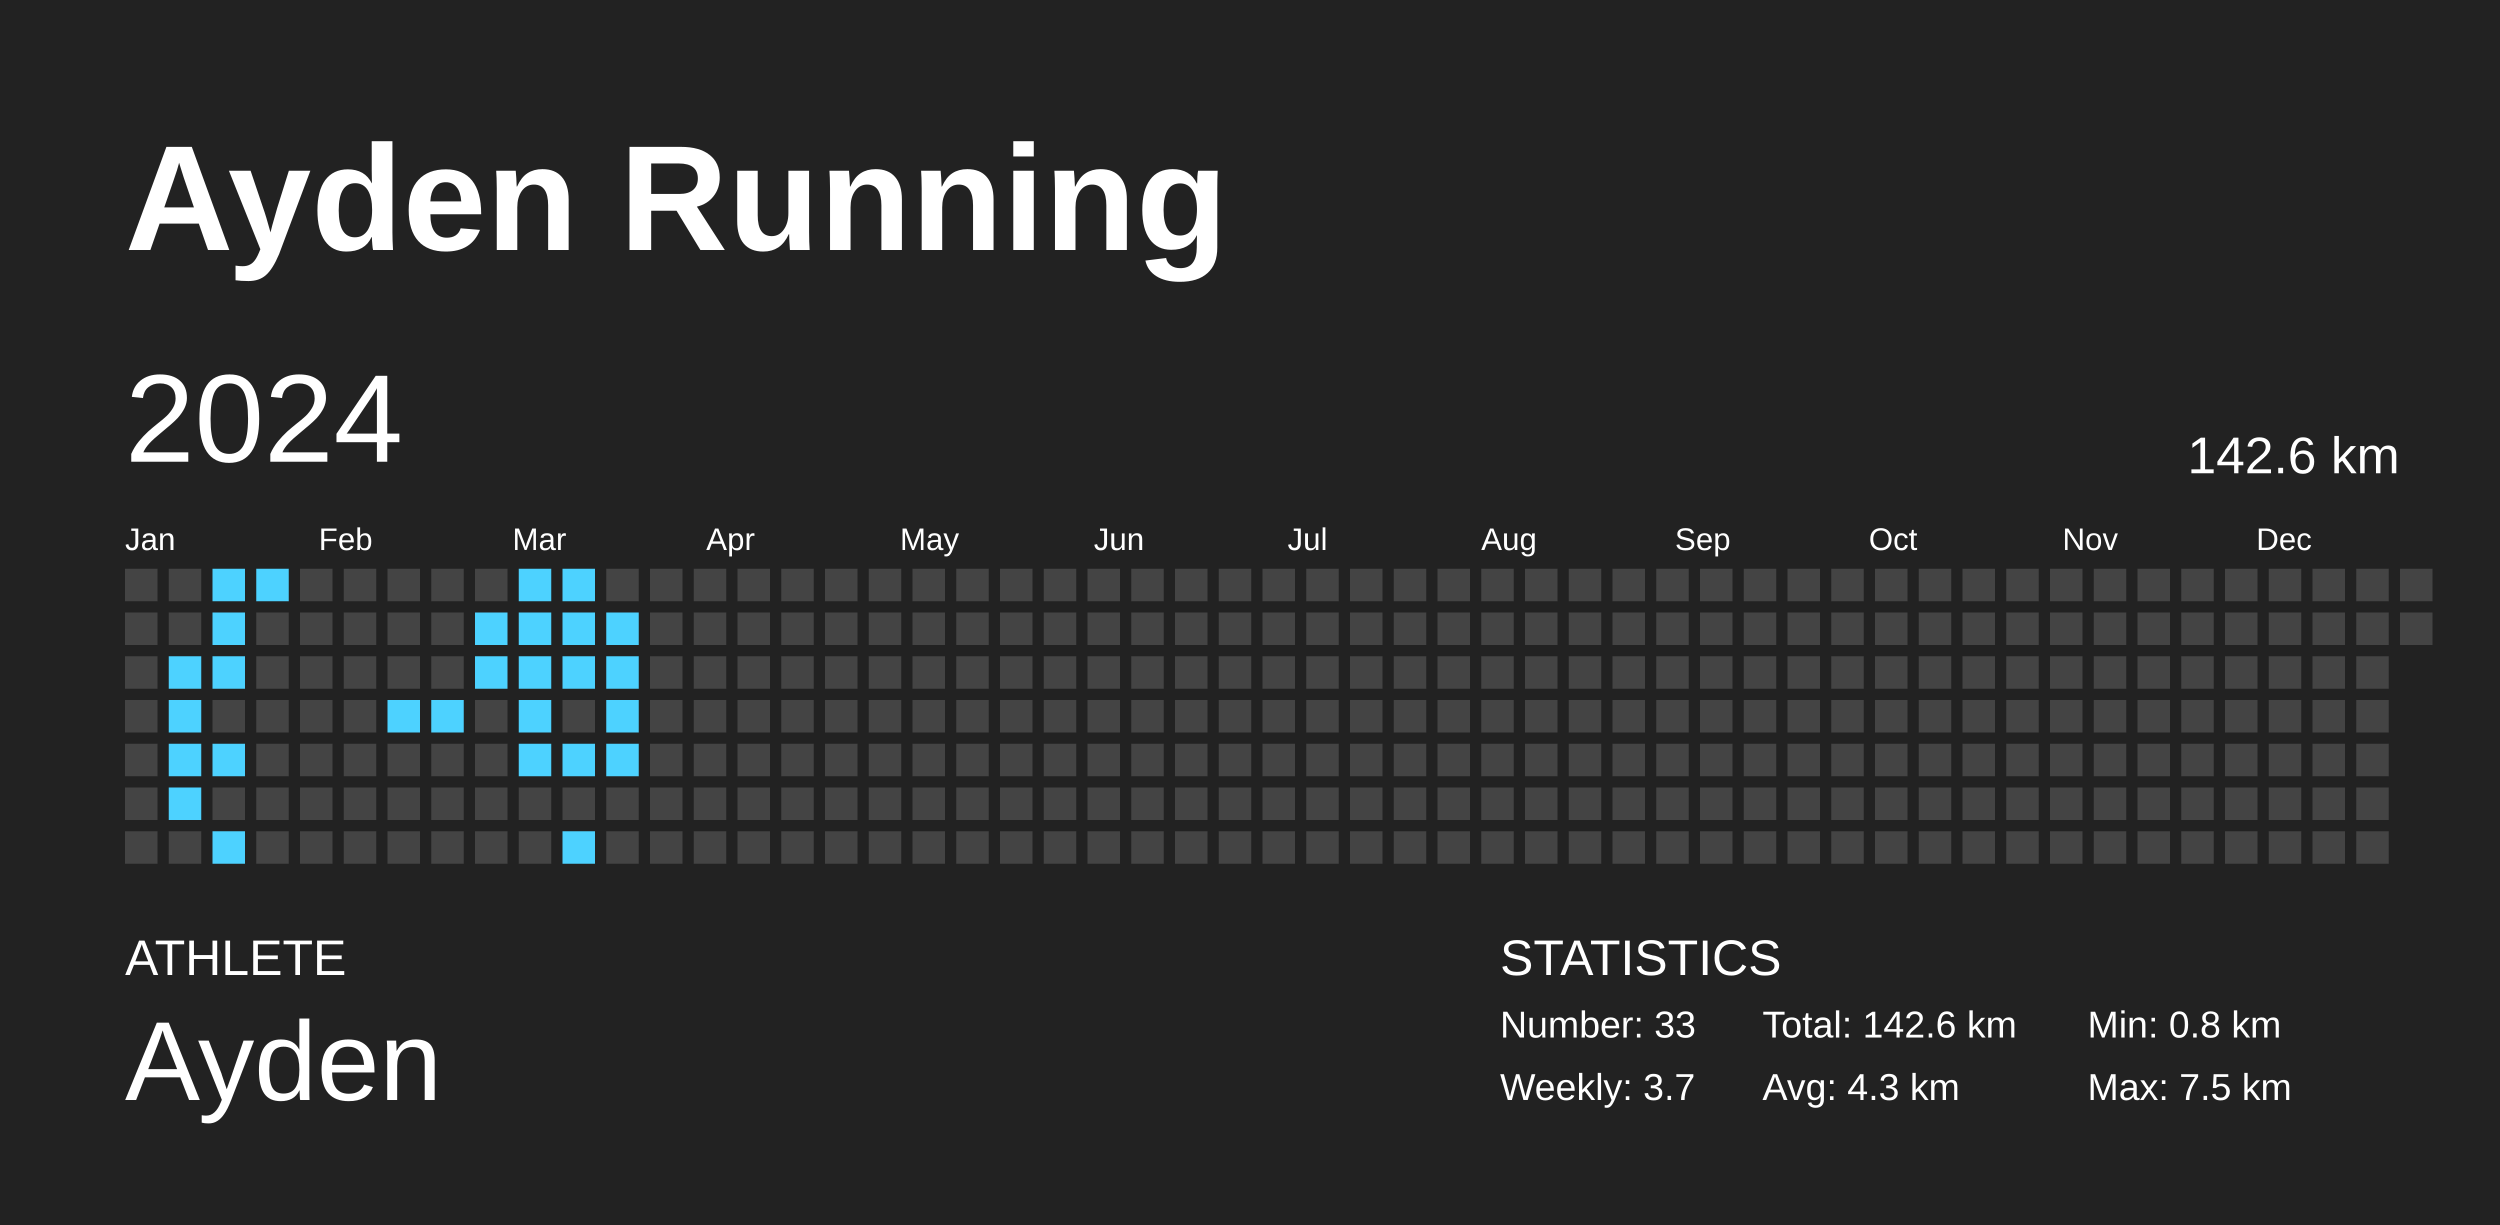
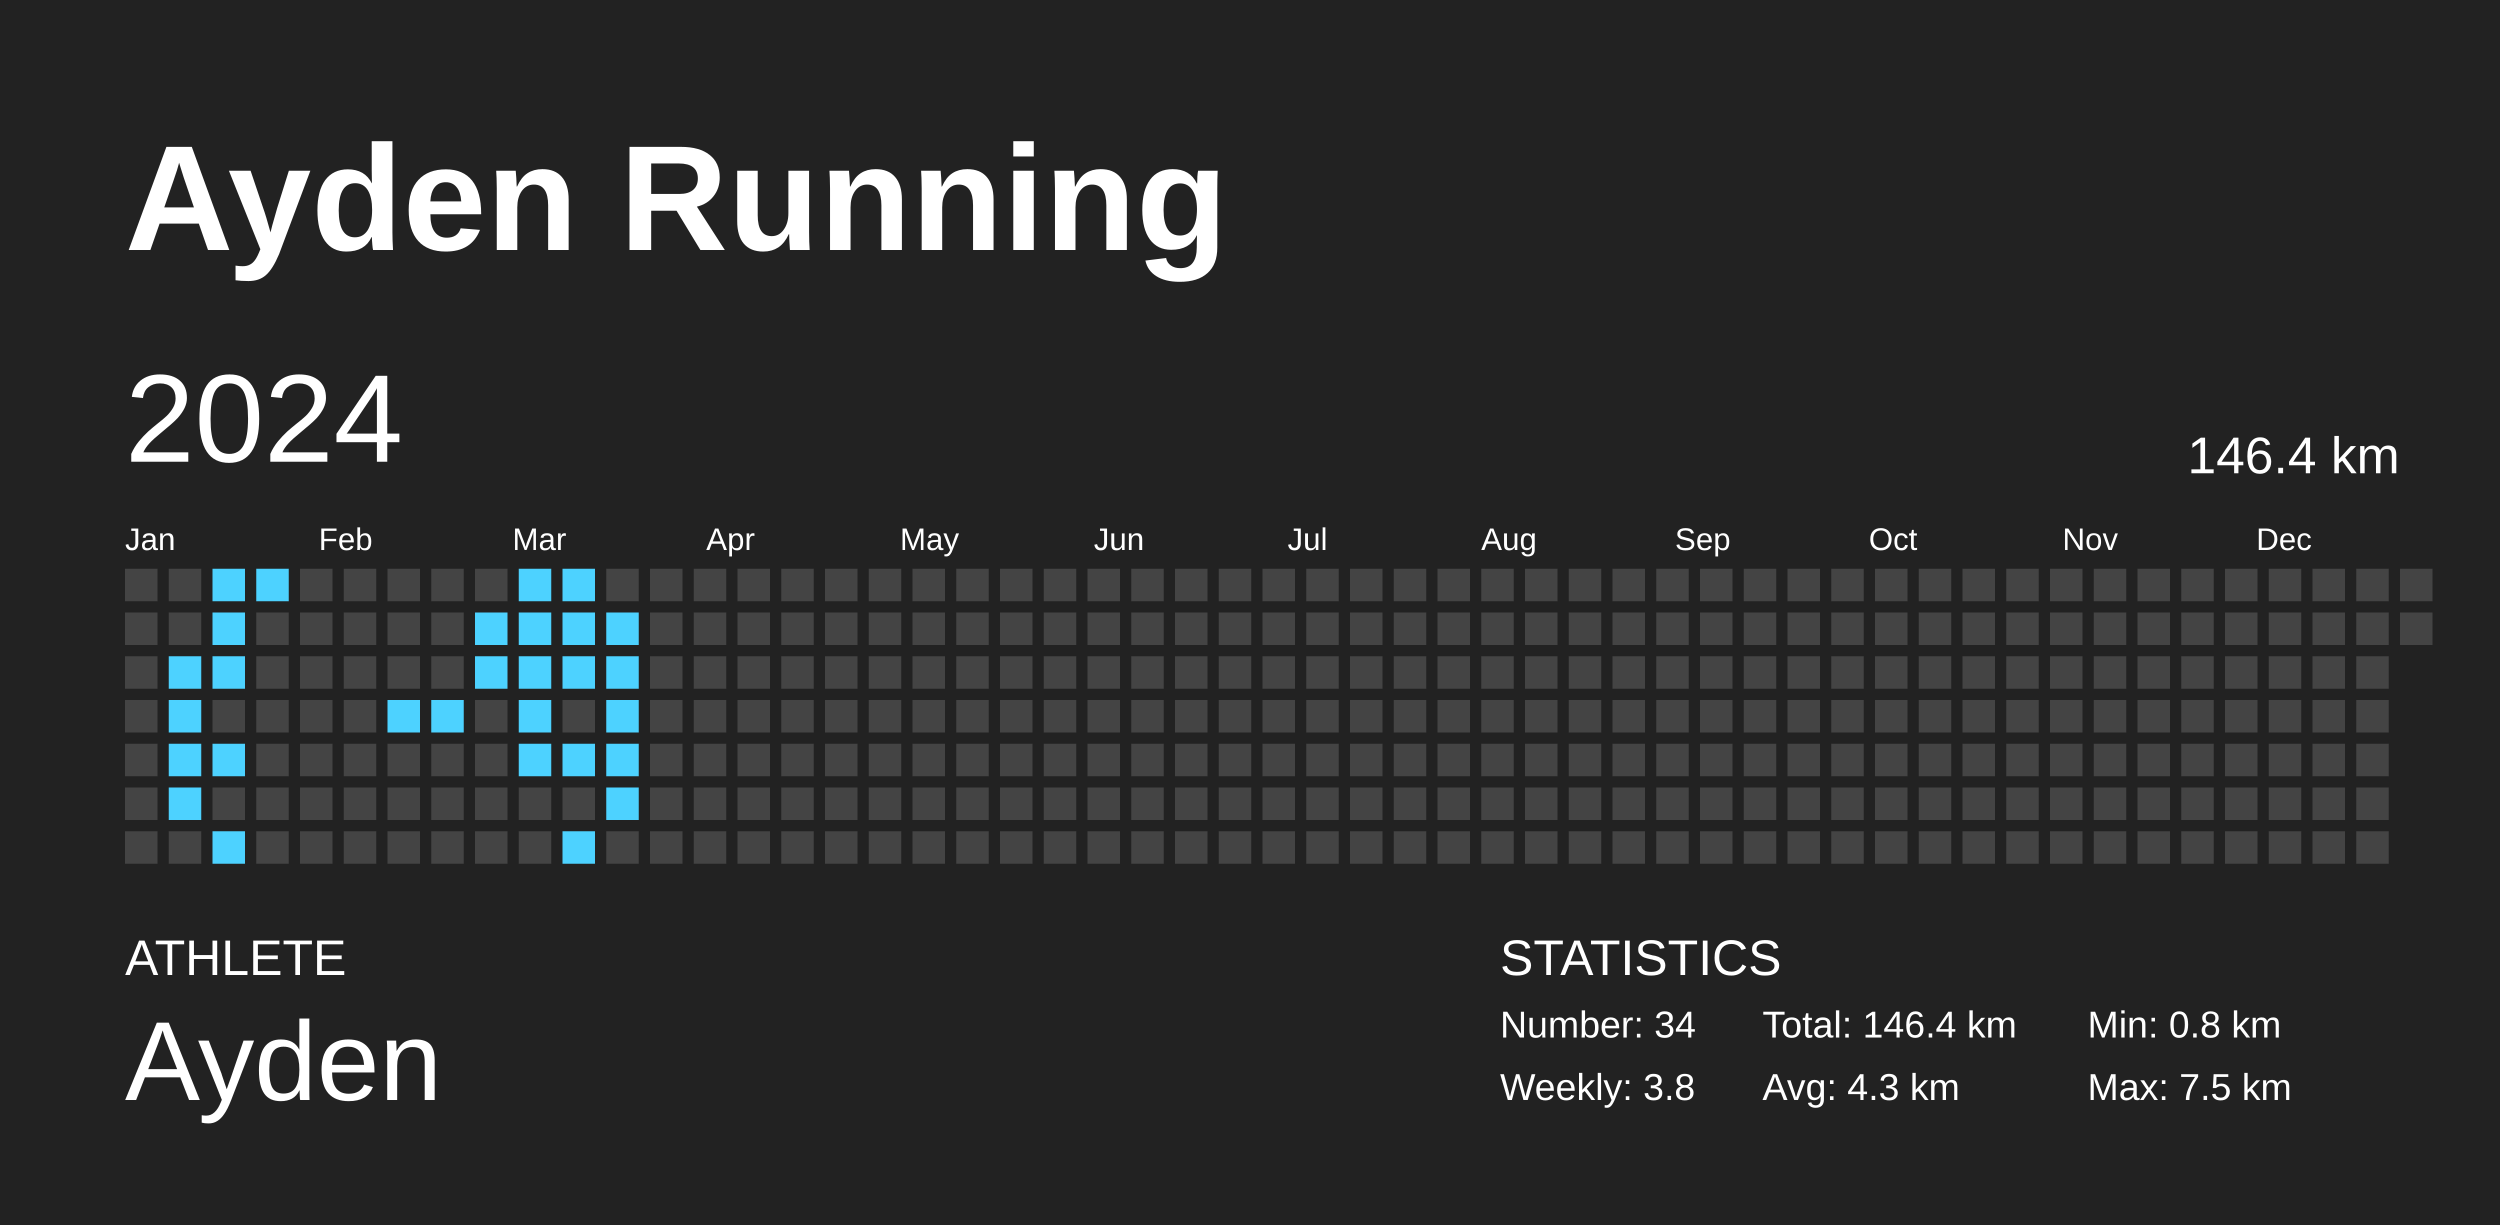
<svg xmlns="http://www.w3.org/2000/svg" baseProfile="full" height="98mm" version="1.1" viewBox="0,0,200,98" width="200mm">
  <defs />
  <rect fill="#222222" height="98" width="200" x="0" y="0" />
  <text fill="#FFFFFF" style="font-size:12px; font-family:Arial; font-weight:bold;" x="10" y="20">Ayden Running</text>
  <text fill="#FFFFFF" style="font-size:4px; font-family:Arial" x="10" y="78">ATHLETE</text>
  <text fill="#FFFFFF" style="font-size:9px; font-family:Arial" x="10" y="88">Ayden</text>
  <text fill="#FFFFFF" style="font-size:4px; font-family:Arial" x="120" y="78">STATISTICS</text>
-   <text fill="#FFFFFF" style="font-size:3px; font-family:Arial" x="120" y="83">Number: 33</text>
-   <text fill="#FFFFFF" style="font-size:3px; font-family:Arial" x="120" y="88">Weekly: 3.7</text>
-   <text fill="#FFFFFF" style="font-size:3px; font-family:Arial" x="141" y="83">Total: 142.6 km</text>
+   <text fill="#FFFFFF" style="font-size:3px; font-family:Arial" x="120" y="83">Number: 34</text>
+   <text fill="#FFFFFF" style="font-size:3px; font-family:Arial" x="120" y="88">Weekly: 3.8</text>
+   <text fill="#FFFFFF" style="font-size:3px; font-family:Arial" x="141" y="83">Total: 146.4 km</text>
  <text fill="#FFFFFF" style="font-size:3px; font-family:Arial" x="141" y="88">Avg: 4.3 km</text>
  <text fill="#FFFFFF" style="font-size:3px; font-family:Arial" x="167" y="83">Min: 0.8 km</text>
  <text fill="#FFFFFF" style="font-size:3px; font-family:Arial" x="167" y="88">Max: 7.5 km</text>
  <text dominant-baseline="hanging" fill="#FFFFFF" style="font-size:10.0px; font-family:Arial;" x="10" y="30">2024</text>
-   <text dominant-baseline="hanging" fill="#FFFFFF" style="font-size:4.125px; font-family:Arial;" x="175" y="35">142.6 km</text>
+   <text dominant-baseline="hanging" fill="#FFFFFF" style="font-size:4.125px; font-family:Arial;" x="175" y="35">146.4 km</text>
  <text fill="#FFFFFF" style="font-size:2.5px; font-family:Arial" x="10.0" y="44">Jan</text>
  <text fill="#FFFFFF" style="font-size:2.5px; font-family:Arial" x="25.5" y="44">Feb</text>
  <text fill="#FFFFFF" style="font-size:2.5px; font-family:Arial" x="41.0" y="44">Mar</text>
  <text fill="#FFFFFF" style="font-size:2.5px; font-family:Arial" x="56.5" y="44">Apr</text>
  <text fill="#FFFFFF" style="font-size:2.5px; font-family:Arial" x="72.0" y="44">May</text>
  <text fill="#FFFFFF" style="font-size:2.5px; font-family:Arial" x="87.5" y="44">Jun</text>
  <text fill="#FFFFFF" style="font-size:2.5px; font-family:Arial" x="103.0" y="44">Jul</text>
  <text fill="#FFFFFF" style="font-size:2.5px; font-family:Arial" x="118.5" y="44">Aug</text>
  <text fill="#FFFFFF" style="font-size:2.5px; font-family:Arial" x="134.0" y="44">Sep</text>
  <text fill="#FFFFFF" style="font-size:2.5px; font-family:Arial" x="149.5" y="44">Oct</text>
  <text fill="#FFFFFF" style="font-size:2.5px; font-family:Arial" x="165.0" y="44">Nov</text>
  <text fill="#FFFFFF" style="font-size:2.5px; font-family:Arial" x="180.5" y="44">Dec</text>
  <rect fill="#444444" height="2.6" width="2.6" x="10.0" y="45.5" />
  <rect fill="#444444" height="2.6" width="2.6" x="10.0" y="49.0" />
  <rect fill="#444444" height="2.6" width="2.6" x="10.0" y="52.5" />
  <rect fill="#444444" height="2.6" width="2.6" x="10.0" y="56.0" />
  <rect fill="#444444" height="2.6" width="2.6" x="10.0" y="59.5" />
  <rect fill="#444444" height="2.6" width="2.6" x="10.0" y="63.0" />
  <rect fill="#444444" height="2.6" width="2.6" x="10.0" y="66.5" />
  <rect fill="#444444" height="2.6" width="2.6" x="13.5" y="45.5" />
  <rect fill="#444444" height="2.6" width="2.6" x="13.5" y="49.0" />
  <rect fill="#4dd2ff" height="2.6" width="2.6" x="13.5" y="52.5" />
  <rect fill="#4dd2ff" height="2.6" width="2.6" x="13.5" y="56.0" />
  <rect fill="#4dd2ff" height="2.6" width="2.6" x="13.5" y="59.5" />
  <rect fill="#4dd2ff" height="2.6" width="2.6" x="13.5" y="63.0" />
  <rect fill="#444444" height="2.6" width="2.6" x="13.5" y="66.5" />
  <rect fill="#4dd2ff" height="2.6" width="2.6" x="17.0" y="45.5" />
  <rect fill="#4dd2ff" height="2.6" width="2.6" x="17.0" y="49.0" />
  <rect fill="#4dd2ff" height="2.6" width="2.6" x="17.0" y="52.5" />
  <rect fill="#444444" height="2.6" width="2.6" x="17.0" y="56.0" />
  <rect fill="#4dd2ff" height="2.6" width="2.6" x="17.0" y="59.5" />
  <rect fill="#444444" height="2.6" width="2.6" x="17.0" y="63.0" />
  <rect fill="#4dd2ff" height="2.6" width="2.6" x="17.0" y="66.5" />
  <rect fill="#4dd2ff" height="2.6" width="2.6" x="20.5" y="45.5" />
  <rect fill="#444444" height="2.6" width="2.6" x="20.5" y="49.0" />
  <rect fill="#444444" height="2.6" width="2.6" x="20.5" y="52.5" />
  <rect fill="#444444" height="2.6" width="2.6" x="20.5" y="56.0" />
  <rect fill="#444444" height="2.6" width="2.6" x="20.5" y="59.5" />
  <rect fill="#444444" height="2.6" width="2.6" x="20.5" y="63.0" />
  <rect fill="#444444" height="2.6" width="2.6" x="20.5" y="66.5" />
  <rect fill="#444444" height="2.6" width="2.6" x="24.0" y="45.5" />
  <rect fill="#444444" height="2.6" width="2.6" x="24.0" y="49.0" />
  <rect fill="#444444" height="2.6" width="2.6" x="24.0" y="52.5" />
  <rect fill="#444444" height="2.6" width="2.6" x="24.0" y="56.0" />
  <rect fill="#444444" height="2.6" width="2.6" x="24.0" y="59.5" />
  <rect fill="#444444" height="2.6" width="2.6" x="24.0" y="63.0" />
  <rect fill="#444444" height="2.6" width="2.6" x="24.0" y="66.5" />
  <rect fill="#444444" height="2.6" width="2.6" x="27.5" y="45.5" />
  <rect fill="#444444" height="2.6" width="2.6" x="27.5" y="49.0" />
  <rect fill="#444444" height="2.6" width="2.6" x="27.5" y="52.5" />
  <rect fill="#444444" height="2.6" width="2.6" x="27.5" y="56.0" />
  <rect fill="#444444" height="2.6" width="2.6" x="27.5" y="59.5" />
  <rect fill="#444444" height="2.6" width="2.6" x="27.5" y="63.0" />
  <rect fill="#444444" height="2.6" width="2.6" x="27.5" y="66.5" />
  <rect fill="#444444" height="2.6" width="2.6" x="31.0" y="45.5" />
  <rect fill="#444444" height="2.6" width="2.6" x="31.0" y="49.0" />
  <rect fill="#444444" height="2.6" width="2.6" x="31.0" y="52.5" />
  <rect fill="#4dd2ff" height="2.6" width="2.6" x="31.0" y="56.0" />
  <rect fill="#444444" height="2.6" width="2.6" x="31.0" y="59.5" />
  <rect fill="#444444" height="2.6" width="2.6" x="31.0" y="63.0" />
  <rect fill="#444444" height="2.6" width="2.6" x="31.0" y="66.5" />
  <rect fill="#444444" height="2.6" width="2.6" x="34.5" y="45.5" />
  <rect fill="#444444" height="2.6" width="2.6" x="34.5" y="49.0" />
  <rect fill="#444444" height="2.6" width="2.6" x="34.5" y="52.5" />
  <rect fill="#4dd2ff" height="2.6" width="2.6" x="34.5" y="56.0" />
  <rect fill="#444444" height="2.6" width="2.6" x="34.5" y="59.5" />
  <rect fill="#444444" height="2.6" width="2.6" x="34.5" y="63.0" />
  <rect fill="#444444" height="2.6" width="2.6" x="34.5" y="66.5" />
  <rect fill="#444444" height="2.6" width="2.6" x="38.0" y="45.5" />
  <rect fill="#4dd2ff" height="2.6" width="2.6" x="38.0" y="49.0" />
  <rect fill="#4dd2ff" height="2.6" width="2.6" x="38.0" y="52.5" />
  <rect fill="#444444" height="2.6" width="2.6" x="38.0" y="56.0" />
  <rect fill="#444444" height="2.6" width="2.6" x="38.0" y="59.5" />
  <rect fill="#444444" height="2.6" width="2.6" x="38.0" y="63.0" />
  <rect fill="#444444" height="2.6" width="2.6" x="38.0" y="66.5" />
  <rect fill="#4dd2ff" height="2.6" width="2.6" x="41.5" y="45.5" />
  <rect fill="#4dd2ff" height="2.6" width="2.6" x="41.5" y="49.0" />
  <rect fill="#4dd2ff" height="2.6" width="2.6" x="41.5" y="52.5" />
  <rect fill="#4dd2ff" height="2.6" width="2.6" x="41.5" y="56.0" />
  <rect fill="#4dd2ff" height="2.6" width="2.6" x="41.5" y="59.5" />
  <rect fill="#444444" height="2.6" width="2.6" x="41.5" y="63.0" />
  <rect fill="#444444" height="2.6" width="2.6" x="41.5" y="66.5" />
  <rect fill="#4dd2ff" height="2.6" width="2.6" x="45.0" y="45.5" />
  <rect fill="#4dd2ff" height="2.6" width="2.6" x="45.0" y="49.0" />
  <rect fill="#4dd2ff" height="2.6" width="2.6" x="45.0" y="52.5" />
  <rect fill="#444444" height="2.6" width="2.6" x="45.0" y="56.0" />
  <rect fill="#4dd2ff" height="2.6" width="2.6" x="45.0" y="59.5" />
  <rect fill="#444444" height="2.6" width="2.6" x="45.0" y="63.0" />
  <rect fill="#4dd2ff" height="2.6" width="2.6" x="45.0" y="66.5" />
  <rect fill="#444444" height="2.6" width="2.6" x="48.5" y="45.5" />
  <rect fill="#4dd2ff" height="2.6" width="2.6" x="48.5" y="49.0" />
  <rect fill="#4dd2ff" height="2.6" width="2.6" x="48.5" y="52.5" />
  <rect fill="#4dd2ff" height="2.6" width="2.6" x="48.5" y="56.0" />
  <rect fill="#4dd2ff" height="2.6" width="2.6" x="48.5" y="59.5" />
-   <rect fill="#444444" height="2.6" width="2.6" x="48.5" y="63.0" />
+   <rect fill="#4dd2ff" height="2.6" width="2.6" x="48.5" y="63.0" />
  <rect fill="#444444" height="2.6" width="2.6" x="48.5" y="66.5" />
  <rect fill="#444444" height="2.6" width="2.6" x="52.0" y="45.5" />
  <rect fill="#444444" height="2.6" width="2.6" x="52.0" y="49.0" />
  <rect fill="#444444" height="2.6" width="2.6" x="52.0" y="52.5" />
  <rect fill="#444444" height="2.6" width="2.6" x="52.0" y="56.0" />
  <rect fill="#444444" height="2.6" width="2.6" x="52.0" y="59.5" />
  <rect fill="#444444" height="2.6" width="2.6" x="52.0" y="63.0" />
  <rect fill="#444444" height="2.6" width="2.6" x="52.0" y="66.5" />
  <rect fill="#444444" height="2.6" width="2.6" x="55.5" y="45.5" />
  <rect fill="#444444" height="2.6" width="2.6" x="55.5" y="49.0" />
  <rect fill="#444444" height="2.6" width="2.6" x="55.5" y="52.5" />
  <rect fill="#444444" height="2.6" width="2.6" x="55.5" y="56.0" />
  <rect fill="#444444" height="2.6" width="2.6" x="55.5" y="59.5" />
  <rect fill="#444444" height="2.6" width="2.6" x="55.5" y="63.0" />
  <rect fill="#444444" height="2.6" width="2.6" x="55.5" y="66.5" />
  <rect fill="#444444" height="2.6" width="2.6" x="59.0" y="45.5" />
  <rect fill="#444444" height="2.6" width="2.6" x="59.0" y="49.0" />
  <rect fill="#444444" height="2.6" width="2.6" x="59.0" y="52.5" />
  <rect fill="#444444" height="2.6" width="2.6" x="59.0" y="56.0" />
  <rect fill="#444444" height="2.6" width="2.6" x="59.0" y="59.5" />
  <rect fill="#444444" height="2.6" width="2.6" x="59.0" y="63.0" />
  <rect fill="#444444" height="2.6" width="2.6" x="59.0" y="66.5" />
  <rect fill="#444444" height="2.6" width="2.6" x="62.5" y="45.5" />
  <rect fill="#444444" height="2.6" width="2.6" x="62.5" y="49.0" />
  <rect fill="#444444" height="2.6" width="2.6" x="62.5" y="52.5" />
  <rect fill="#444444" height="2.6" width="2.6" x="62.5" y="56.0" />
  <rect fill="#444444" height="2.6" width="2.6" x="62.5" y="59.5" />
  <rect fill="#444444" height="2.6" width="2.6" x="62.5" y="63.0" />
  <rect fill="#444444" height="2.6" width="2.6" x="62.5" y="66.5" />
  <rect fill="#444444" height="2.6" width="2.6" x="66.0" y="45.5" />
  <rect fill="#444444" height="2.6" width="2.6" x="66.0" y="49.0" />
  <rect fill="#444444" height="2.6" width="2.6" x="66.0" y="52.5" />
  <rect fill="#444444" height="2.6" width="2.6" x="66.0" y="56.0" />
  <rect fill="#444444" height="2.6" width="2.6" x="66.0" y="59.5" />
  <rect fill="#444444" height="2.6" width="2.6" x="66.0" y="63.0" />
  <rect fill="#444444" height="2.6" width="2.6" x="66.0" y="66.5" />
  <rect fill="#444444" height="2.6" width="2.6" x="69.5" y="45.5" />
  <rect fill="#444444" height="2.6" width="2.6" x="69.5" y="49.0" />
  <rect fill="#444444" height="2.6" width="2.6" x="69.5" y="52.5" />
  <rect fill="#444444" height="2.6" width="2.6" x="69.5" y="56.0" />
  <rect fill="#444444" height="2.6" width="2.6" x="69.5" y="59.5" />
  <rect fill="#444444" height="2.6" width="2.6" x="69.5" y="63.0" />
  <rect fill="#444444" height="2.6" width="2.6" x="69.5" y="66.5" />
  <rect fill="#444444" height="2.6" width="2.6" x="73.0" y="45.5" />
  <rect fill="#444444" height="2.6" width="2.6" x="73.0" y="49.0" />
  <rect fill="#444444" height="2.6" width="2.6" x="73.0" y="52.5" />
  <rect fill="#444444" height="2.6" width="2.6" x="73.0" y="56.0" />
  <rect fill="#444444" height="2.6" width="2.6" x="73.0" y="59.5" />
  <rect fill="#444444" height="2.6" width="2.6" x="73.0" y="63.0" />
  <rect fill="#444444" height="2.6" width="2.6" x="73.0" y="66.5" />
  <rect fill="#444444" height="2.6" width="2.6" x="76.5" y="45.5" />
  <rect fill="#444444" height="2.6" width="2.6" x="76.5" y="49.0" />
  <rect fill="#444444" height="2.6" width="2.6" x="76.5" y="52.5" />
  <rect fill="#444444" height="2.6" width="2.6" x="76.5" y="56.0" />
  <rect fill="#444444" height="2.6" width="2.6" x="76.5" y="59.5" />
  <rect fill="#444444" height="2.6" width="2.6" x="76.5" y="63.0" />
  <rect fill="#444444" height="2.6" width="2.6" x="76.5" y="66.5" />
  <rect fill="#444444" height="2.6" width="2.6" x="80.0" y="45.5" />
  <rect fill="#444444" height="2.6" width="2.6" x="80.0" y="49.0" />
  <rect fill="#444444" height="2.6" width="2.6" x="80.0" y="52.5" />
  <rect fill="#444444" height="2.6" width="2.6" x="80.0" y="56.0" />
  <rect fill="#444444" height="2.6" width="2.6" x="80.0" y="59.5" />
  <rect fill="#444444" height="2.6" width="2.6" x="80.0" y="63.0" />
  <rect fill="#444444" height="2.6" width="2.6" x="80.0" y="66.5" />
  <rect fill="#444444" height="2.6" width="2.6" x="83.5" y="45.5" />
  <rect fill="#444444" height="2.6" width="2.6" x="83.5" y="49.0" />
  <rect fill="#444444" height="2.6" width="2.6" x="83.5" y="52.5" />
  <rect fill="#444444" height="2.6" width="2.6" x="83.5" y="56.0" />
  <rect fill="#444444" height="2.6" width="2.6" x="83.5" y="59.5" />
  <rect fill="#444444" height="2.6" width="2.6" x="83.5" y="63.0" />
  <rect fill="#444444" height="2.6" width="2.6" x="83.5" y="66.5" />
  <rect fill="#444444" height="2.6" width="2.6" x="87.0" y="45.5" />
  <rect fill="#444444" height="2.6" width="2.6" x="87.0" y="49.0" />
  <rect fill="#444444" height="2.6" width="2.6" x="87.0" y="52.5" />
  <rect fill="#444444" height="2.6" width="2.6" x="87.0" y="56.0" />
  <rect fill="#444444" height="2.6" width="2.6" x="87.0" y="59.5" />
  <rect fill="#444444" height="2.6" width="2.6" x="87.0" y="63.0" />
  <rect fill="#444444" height="2.6" width="2.6" x="87.0" y="66.5" />
  <rect fill="#444444" height="2.6" width="2.6" x="90.5" y="45.5" />
  <rect fill="#444444" height="2.6" width="2.6" x="90.5" y="49.0" />
  <rect fill="#444444" height="2.6" width="2.6" x="90.5" y="52.5" />
  <rect fill="#444444" height="2.6" width="2.6" x="90.5" y="56.0" />
  <rect fill="#444444" height="2.6" width="2.6" x="90.5" y="59.5" />
  <rect fill="#444444" height="2.6" width="2.6" x="90.5" y="63.0" />
  <rect fill="#444444" height="2.6" width="2.6" x="90.5" y="66.5" />
  <rect fill="#444444" height="2.6" width="2.6" x="94.0" y="45.5" />
  <rect fill="#444444" height="2.6" width="2.6" x="94.0" y="49.0" />
  <rect fill="#444444" height="2.6" width="2.6" x="94.0" y="52.5" />
  <rect fill="#444444" height="2.6" width="2.6" x="94.0" y="56.0" />
  <rect fill="#444444" height="2.6" width="2.6" x="94.0" y="59.5" />
  <rect fill="#444444" height="2.6" width="2.6" x="94.0" y="63.0" />
  <rect fill="#444444" height="2.6" width="2.6" x="94.0" y="66.5" />
  <rect fill="#444444" height="2.6" width="2.6" x="97.5" y="45.5" />
  <rect fill="#444444" height="2.6" width="2.6" x="97.5" y="49.0" />
  <rect fill="#444444" height="2.6" width="2.6" x="97.5" y="52.5" />
  <rect fill="#444444" height="2.6" width="2.6" x="97.5" y="56.0" />
  <rect fill="#444444" height="2.6" width="2.6" x="97.5" y="59.5" />
  <rect fill="#444444" height="2.6" width="2.6" x="97.5" y="63.0" />
  <rect fill="#444444" height="2.6" width="2.6" x="97.5" y="66.5" />
  <rect fill="#444444" height="2.6" width="2.6" x="101.0" y="45.5" />
  <rect fill="#444444" height="2.6" width="2.6" x="101.0" y="49.0" />
  <rect fill="#444444" height="2.6" width="2.6" x="101.0" y="52.5" />
  <rect fill="#444444" height="2.6" width="2.6" x="101.0" y="56.0" />
  <rect fill="#444444" height="2.6" width="2.6" x="101.0" y="59.5" />
  <rect fill="#444444" height="2.6" width="2.6" x="101.0" y="63.0" />
  <rect fill="#444444" height="2.6" width="2.6" x="101.0" y="66.5" />
  <rect fill="#444444" height="2.6" width="2.6" x="104.5" y="45.5" />
  <rect fill="#444444" height="2.6" width="2.6" x="104.5" y="49.0" />
  <rect fill="#444444" height="2.6" width="2.6" x="104.5" y="52.5" />
  <rect fill="#444444" height="2.6" width="2.6" x="104.5" y="56.0" />
  <rect fill="#444444" height="2.6" width="2.6" x="104.5" y="59.5" />
  <rect fill="#444444" height="2.6" width="2.6" x="104.5" y="63.0" />
  <rect fill="#444444" height="2.6" width="2.6" x="104.5" y="66.5" />
  <rect fill="#444444" height="2.6" width="2.6" x="108.0" y="45.5" />
  <rect fill="#444444" height="2.6" width="2.6" x="108.0" y="49.0" />
  <rect fill="#444444" height="2.6" width="2.6" x="108.0" y="52.5" />
  <rect fill="#444444" height="2.6" width="2.6" x="108.0" y="56.0" />
  <rect fill="#444444" height="2.6" width="2.6" x="108.0" y="59.5" />
  <rect fill="#444444" height="2.6" width="2.6" x="108.0" y="63.0" />
  <rect fill="#444444" height="2.6" width="2.6" x="108.0" y="66.5" />
  <rect fill="#444444" height="2.6" width="2.6" x="111.5" y="45.5" />
  <rect fill="#444444" height="2.6" width="2.6" x="111.5" y="49.0" />
  <rect fill="#444444" height="2.6" width="2.6" x="111.5" y="52.5" />
  <rect fill="#444444" height="2.6" width="2.6" x="111.5" y="56.0" />
  <rect fill="#444444" height="2.6" width="2.6" x="111.5" y="59.5" />
  <rect fill="#444444" height="2.6" width="2.6" x="111.5" y="63.0" />
  <rect fill="#444444" height="2.6" width="2.6" x="111.5" y="66.5" />
  <rect fill="#444444" height="2.6" width="2.6" x="115.0" y="45.5" />
  <rect fill="#444444" height="2.6" width="2.6" x="115.0" y="49.0" />
  <rect fill="#444444" height="2.6" width="2.6" x="115.0" y="52.5" />
  <rect fill="#444444" height="2.6" width="2.6" x="115.0" y="56.0" />
  <rect fill="#444444" height="2.6" width="2.6" x="115.0" y="59.5" />
  <rect fill="#444444" height="2.6" width="2.6" x="115.0" y="63.0" />
  <rect fill="#444444" height="2.6" width="2.6" x="115.0" y="66.5" />
  <rect fill="#444444" height="2.6" width="2.6" x="118.5" y="45.5" />
  <rect fill="#444444" height="2.6" width="2.6" x="118.5" y="49.0" />
  <rect fill="#444444" height="2.6" width="2.6" x="118.5" y="52.5" />
  <rect fill="#444444" height="2.6" width="2.6" x="118.5" y="56.0" />
  <rect fill="#444444" height="2.6" width="2.6" x="118.5" y="59.5" />
  <rect fill="#444444" height="2.6" width="2.6" x="118.5" y="63.0" />
  <rect fill="#444444" height="2.6" width="2.6" x="118.5" y="66.5" />
  <rect fill="#444444" height="2.6" width="2.6" x="122.0" y="45.5" />
  <rect fill="#444444" height="2.6" width="2.6" x="122.0" y="49.0" />
  <rect fill="#444444" height="2.6" width="2.6" x="122.0" y="52.5" />
  <rect fill="#444444" height="2.6" width="2.6" x="122.0" y="56.0" />
  <rect fill="#444444" height="2.6" width="2.6" x="122.0" y="59.5" />
  <rect fill="#444444" height="2.6" width="2.6" x="122.0" y="63.0" />
  <rect fill="#444444" height="2.6" width="2.6" x="122.0" y="66.5" />
  <rect fill="#444444" height="2.6" width="2.6" x="125.5" y="45.5" />
  <rect fill="#444444" height="2.6" width="2.6" x="125.5" y="49.0" />
  <rect fill="#444444" height="2.6" width="2.6" x="125.5" y="52.5" />
  <rect fill="#444444" height="2.6" width="2.6" x="125.5" y="56.0" />
  <rect fill="#444444" height="2.6" width="2.6" x="125.5" y="59.5" />
  <rect fill="#444444" height="2.6" width="2.6" x="125.5" y="63.0" />
  <rect fill="#444444" height="2.6" width="2.6" x="125.5" y="66.5" />
  <rect fill="#444444" height="2.6" width="2.6" x="129.0" y="45.5" />
  <rect fill="#444444" height="2.6" width="2.6" x="129.0" y="49.0" />
  <rect fill="#444444" height="2.6" width="2.6" x="129.0" y="52.5" />
  <rect fill="#444444" height="2.6" width="2.6" x="129.0" y="56.0" />
  <rect fill="#444444" height="2.6" width="2.6" x="129.0" y="59.5" />
  <rect fill="#444444" height="2.6" width="2.6" x="129.0" y="63.0" />
  <rect fill="#444444" height="2.6" width="2.6" x="129.0" y="66.5" />
  <rect fill="#444444" height="2.6" width="2.6" x="132.5" y="45.5" />
  <rect fill="#444444" height="2.6" width="2.6" x="132.5" y="49.0" />
  <rect fill="#444444" height="2.6" width="2.6" x="132.5" y="52.5" />
  <rect fill="#444444" height="2.6" width="2.6" x="132.5" y="56.0" />
  <rect fill="#444444" height="2.6" width="2.6" x="132.5" y="59.5" />
  <rect fill="#444444" height="2.6" width="2.6" x="132.5" y="63.0" />
  <rect fill="#444444" height="2.6" width="2.6" x="132.5" y="66.5" />
  <rect fill="#444444" height="2.6" width="2.6" x="136.0" y="45.5" />
  <rect fill="#444444" height="2.6" width="2.6" x="136.0" y="49.0" />
  <rect fill="#444444" height="2.6" width="2.6" x="136.0" y="52.5" />
  <rect fill="#444444" height="2.6" width="2.6" x="136.0" y="56.0" />
  <rect fill="#444444" height="2.6" width="2.6" x="136.0" y="59.5" />
  <rect fill="#444444" height="2.6" width="2.6" x="136.0" y="63.0" />
  <rect fill="#444444" height="2.6" width="2.6" x="136.0" y="66.5" />
  <rect fill="#444444" height="2.6" width="2.6" x="139.5" y="45.5" />
  <rect fill="#444444" height="2.6" width="2.6" x="139.5" y="49.0" />
  <rect fill="#444444" height="2.6" width="2.6" x="139.5" y="52.5" />
  <rect fill="#444444" height="2.6" width="2.6" x="139.5" y="56.0" />
  <rect fill="#444444" height="2.6" width="2.6" x="139.5" y="59.5" />
  <rect fill="#444444" height="2.6" width="2.6" x="139.5" y="63.0" />
  <rect fill="#444444" height="2.6" width="2.6" x="139.5" y="66.5" />
  <rect fill="#444444" height="2.6" width="2.6" x="143.0" y="45.5" />
  <rect fill="#444444" height="2.6" width="2.6" x="143.0" y="49.0" />
  <rect fill="#444444" height="2.6" width="2.6" x="143.0" y="52.5" />
  <rect fill="#444444" height="2.6" width="2.6" x="143.0" y="56.0" />
  <rect fill="#444444" height="2.6" width="2.6" x="143.0" y="59.5" />
  <rect fill="#444444" height="2.6" width="2.6" x="143.0" y="63.0" />
  <rect fill="#444444" height="2.6" width="2.6" x="143.0" y="66.5" />
  <rect fill="#444444" height="2.6" width="2.6" x="146.5" y="45.5" />
  <rect fill="#444444" height="2.6" width="2.6" x="146.5" y="49.0" />
  <rect fill="#444444" height="2.6" width="2.6" x="146.5" y="52.5" />
  <rect fill="#444444" height="2.6" width="2.6" x="146.5" y="56.0" />
  <rect fill="#444444" height="2.6" width="2.6" x="146.5" y="59.5" />
  <rect fill="#444444" height="2.6" width="2.6" x="146.5" y="63.0" />
  <rect fill="#444444" height="2.6" width="2.6" x="146.5" y="66.5" />
  <rect fill="#444444" height="2.6" width="2.6" x="150.0" y="45.5" />
  <rect fill="#444444" height="2.6" width="2.6" x="150.0" y="49.0" />
  <rect fill="#444444" height="2.6" width="2.6" x="150.0" y="52.5" />
  <rect fill="#444444" height="2.6" width="2.6" x="150.0" y="56.0" />
  <rect fill="#444444" height="2.6" width="2.6" x="150.0" y="59.5" />
  <rect fill="#444444" height="2.6" width="2.6" x="150.0" y="63.0" />
  <rect fill="#444444" height="2.6" width="2.6" x="150.0" y="66.5" />
  <rect fill="#444444" height="2.6" width="2.6" x="153.5" y="45.5" />
  <rect fill="#444444" height="2.6" width="2.6" x="153.5" y="49.0" />
  <rect fill="#444444" height="2.6" width="2.6" x="153.5" y="52.5" />
  <rect fill="#444444" height="2.6" width="2.6" x="153.5" y="56.0" />
  <rect fill="#444444" height="2.6" width="2.6" x="153.5" y="59.5" />
  <rect fill="#444444" height="2.6" width="2.6" x="153.5" y="63.0" />
  <rect fill="#444444" height="2.6" width="2.6" x="153.5" y="66.5" />
  <rect fill="#444444" height="2.6" width="2.6" x="157.0" y="45.5" />
  <rect fill="#444444" height="2.6" width="2.6" x="157.0" y="49.0" />
  <rect fill="#444444" height="2.6" width="2.6" x="157.0" y="52.5" />
  <rect fill="#444444" height="2.6" width="2.6" x="157.0" y="56.0" />
  <rect fill="#444444" height="2.6" width="2.6" x="157.0" y="59.5" />
  <rect fill="#444444" height="2.6" width="2.6" x="157.0" y="63.0" />
  <rect fill="#444444" height="2.6" width="2.6" x="157.0" y="66.5" />
  <rect fill="#444444" height="2.6" width="2.6" x="160.5" y="45.5" />
  <rect fill="#444444" height="2.6" width="2.6" x="160.5" y="49.0" />
  <rect fill="#444444" height="2.6" width="2.6" x="160.5" y="52.5" />
  <rect fill="#444444" height="2.6" width="2.6" x="160.5" y="56.0" />
  <rect fill="#444444" height="2.6" width="2.6" x="160.5" y="59.5" />
  <rect fill="#444444" height="2.6" width="2.6" x="160.5" y="63.0" />
  <rect fill="#444444" height="2.6" width="2.6" x="160.5" y="66.5" />
  <rect fill="#444444" height="2.6" width="2.6" x="164.0" y="45.5" />
  <rect fill="#444444" height="2.6" width="2.6" x="164.0" y="49.0" />
  <rect fill="#444444" height="2.6" width="2.6" x="164.0" y="52.5" />
  <rect fill="#444444" height="2.6" width="2.6" x="164.0" y="56.0" />
  <rect fill="#444444" height="2.6" width="2.6" x="164.0" y="59.5" />
  <rect fill="#444444" height="2.6" width="2.6" x="164.0" y="63.0" />
  <rect fill="#444444" height="2.6" width="2.6" x="164.0" y="66.5" />
  <rect fill="#444444" height="2.6" width="2.6" x="167.5" y="45.5" />
  <rect fill="#444444" height="2.6" width="2.6" x="167.5" y="49.0" />
  <rect fill="#444444" height="2.6" width="2.6" x="167.5" y="52.5" />
  <rect fill="#444444" height="2.6" width="2.6" x="167.5" y="56.0" />
  <rect fill="#444444" height="2.6" width="2.6" x="167.5" y="59.5" />
  <rect fill="#444444" height="2.6" width="2.6" x="167.5" y="63.0" />
  <rect fill="#444444" height="2.6" width="2.6" x="167.5" y="66.5" />
  <rect fill="#444444" height="2.6" width="2.6" x="171.0" y="45.5" />
  <rect fill="#444444" height="2.6" width="2.6" x="171.0" y="49.0" />
  <rect fill="#444444" height="2.6" width="2.6" x="171.0" y="52.5" />
  <rect fill="#444444" height="2.6" width="2.6" x="171.0" y="56.0" />
  <rect fill="#444444" height="2.6" width="2.6" x="171.0" y="59.5" />
  <rect fill="#444444" height="2.6" width="2.6" x="171.0" y="63.0" />
  <rect fill="#444444" height="2.6" width="2.6" x="171.0" y="66.5" />
  <rect fill="#444444" height="2.6" width="2.6" x="174.5" y="45.5" />
  <rect fill="#444444" height="2.6" width="2.6" x="174.5" y="49.0" />
  <rect fill="#444444" height="2.6" width="2.6" x="174.5" y="52.5" />
  <rect fill="#444444" height="2.6" width="2.6" x="174.5" y="56.0" />
  <rect fill="#444444" height="2.6" width="2.6" x="174.5" y="59.5" />
  <rect fill="#444444" height="2.6" width="2.6" x="174.5" y="63.0" />
  <rect fill="#444444" height="2.6" width="2.6" x="174.5" y="66.5" />
  <rect fill="#444444" height="2.6" width="2.6" x="178.0" y="45.5" />
  <rect fill="#444444" height="2.6" width="2.6" x="178.0" y="49.0" />
  <rect fill="#444444" height="2.6" width="2.6" x="178.0" y="52.5" />
  <rect fill="#444444" height="2.6" width="2.6" x="178.0" y="56.0" />
  <rect fill="#444444" height="2.6" width="2.6" x="178.0" y="59.5" />
  <rect fill="#444444" height="2.6" width="2.6" x="178.0" y="63.0" />
  <rect fill="#444444" height="2.6" width="2.6" x="178.0" y="66.5" />
  <rect fill="#444444" height="2.6" width="2.6" x="181.5" y="45.5" />
  <rect fill="#444444" height="2.6" width="2.6" x="181.5" y="49.0" />
  <rect fill="#444444" height="2.6" width="2.6" x="181.5" y="52.5" />
  <rect fill="#444444" height="2.6" width="2.6" x="181.5" y="56.0" />
  <rect fill="#444444" height="2.6" width="2.6" x="181.5" y="59.5" />
  <rect fill="#444444" height="2.6" width="2.6" x="181.5" y="63.0" />
  <rect fill="#444444" height="2.6" width="2.6" x="181.5" y="66.5" />
  <rect fill="#444444" height="2.6" width="2.6" x="185.0" y="45.5" />
  <rect fill="#444444" height="2.6" width="2.6" x="185.0" y="49.0" />
  <rect fill="#444444" height="2.6" width="2.6" x="185.0" y="52.5" />
  <rect fill="#444444" height="2.6" width="2.6" x="185.0" y="56.0" />
  <rect fill="#444444" height="2.6" width="2.6" x="185.0" y="59.5" />
  <rect fill="#444444" height="2.6" width="2.6" x="185.0" y="63.0" />
  <rect fill="#444444" height="2.6" width="2.6" x="185.0" y="66.5" />
  <rect fill="#444444" height="2.6" width="2.6" x="188.5" y="45.5" />
  <rect fill="#444444" height="2.6" width="2.6" x="188.5" y="49.0" />
  <rect fill="#444444" height="2.6" width="2.6" x="188.5" y="52.5" />
  <rect fill="#444444" height="2.6" width="2.6" x="188.5" y="56.0" />
  <rect fill="#444444" height="2.6" width="2.6" x="188.5" y="59.5" />
  <rect fill="#444444" height="2.6" width="2.6" x="188.5" y="63.0" />
  <rect fill="#444444" height="2.6" width="2.6" x="188.5" y="66.5" />
  <rect fill="#444444" height="2.6" width="2.6" x="192.0" y="45.5" />
  <rect fill="#444444" height="2.6" width="2.6" x="192.0" y="49.0" />
</svg>
